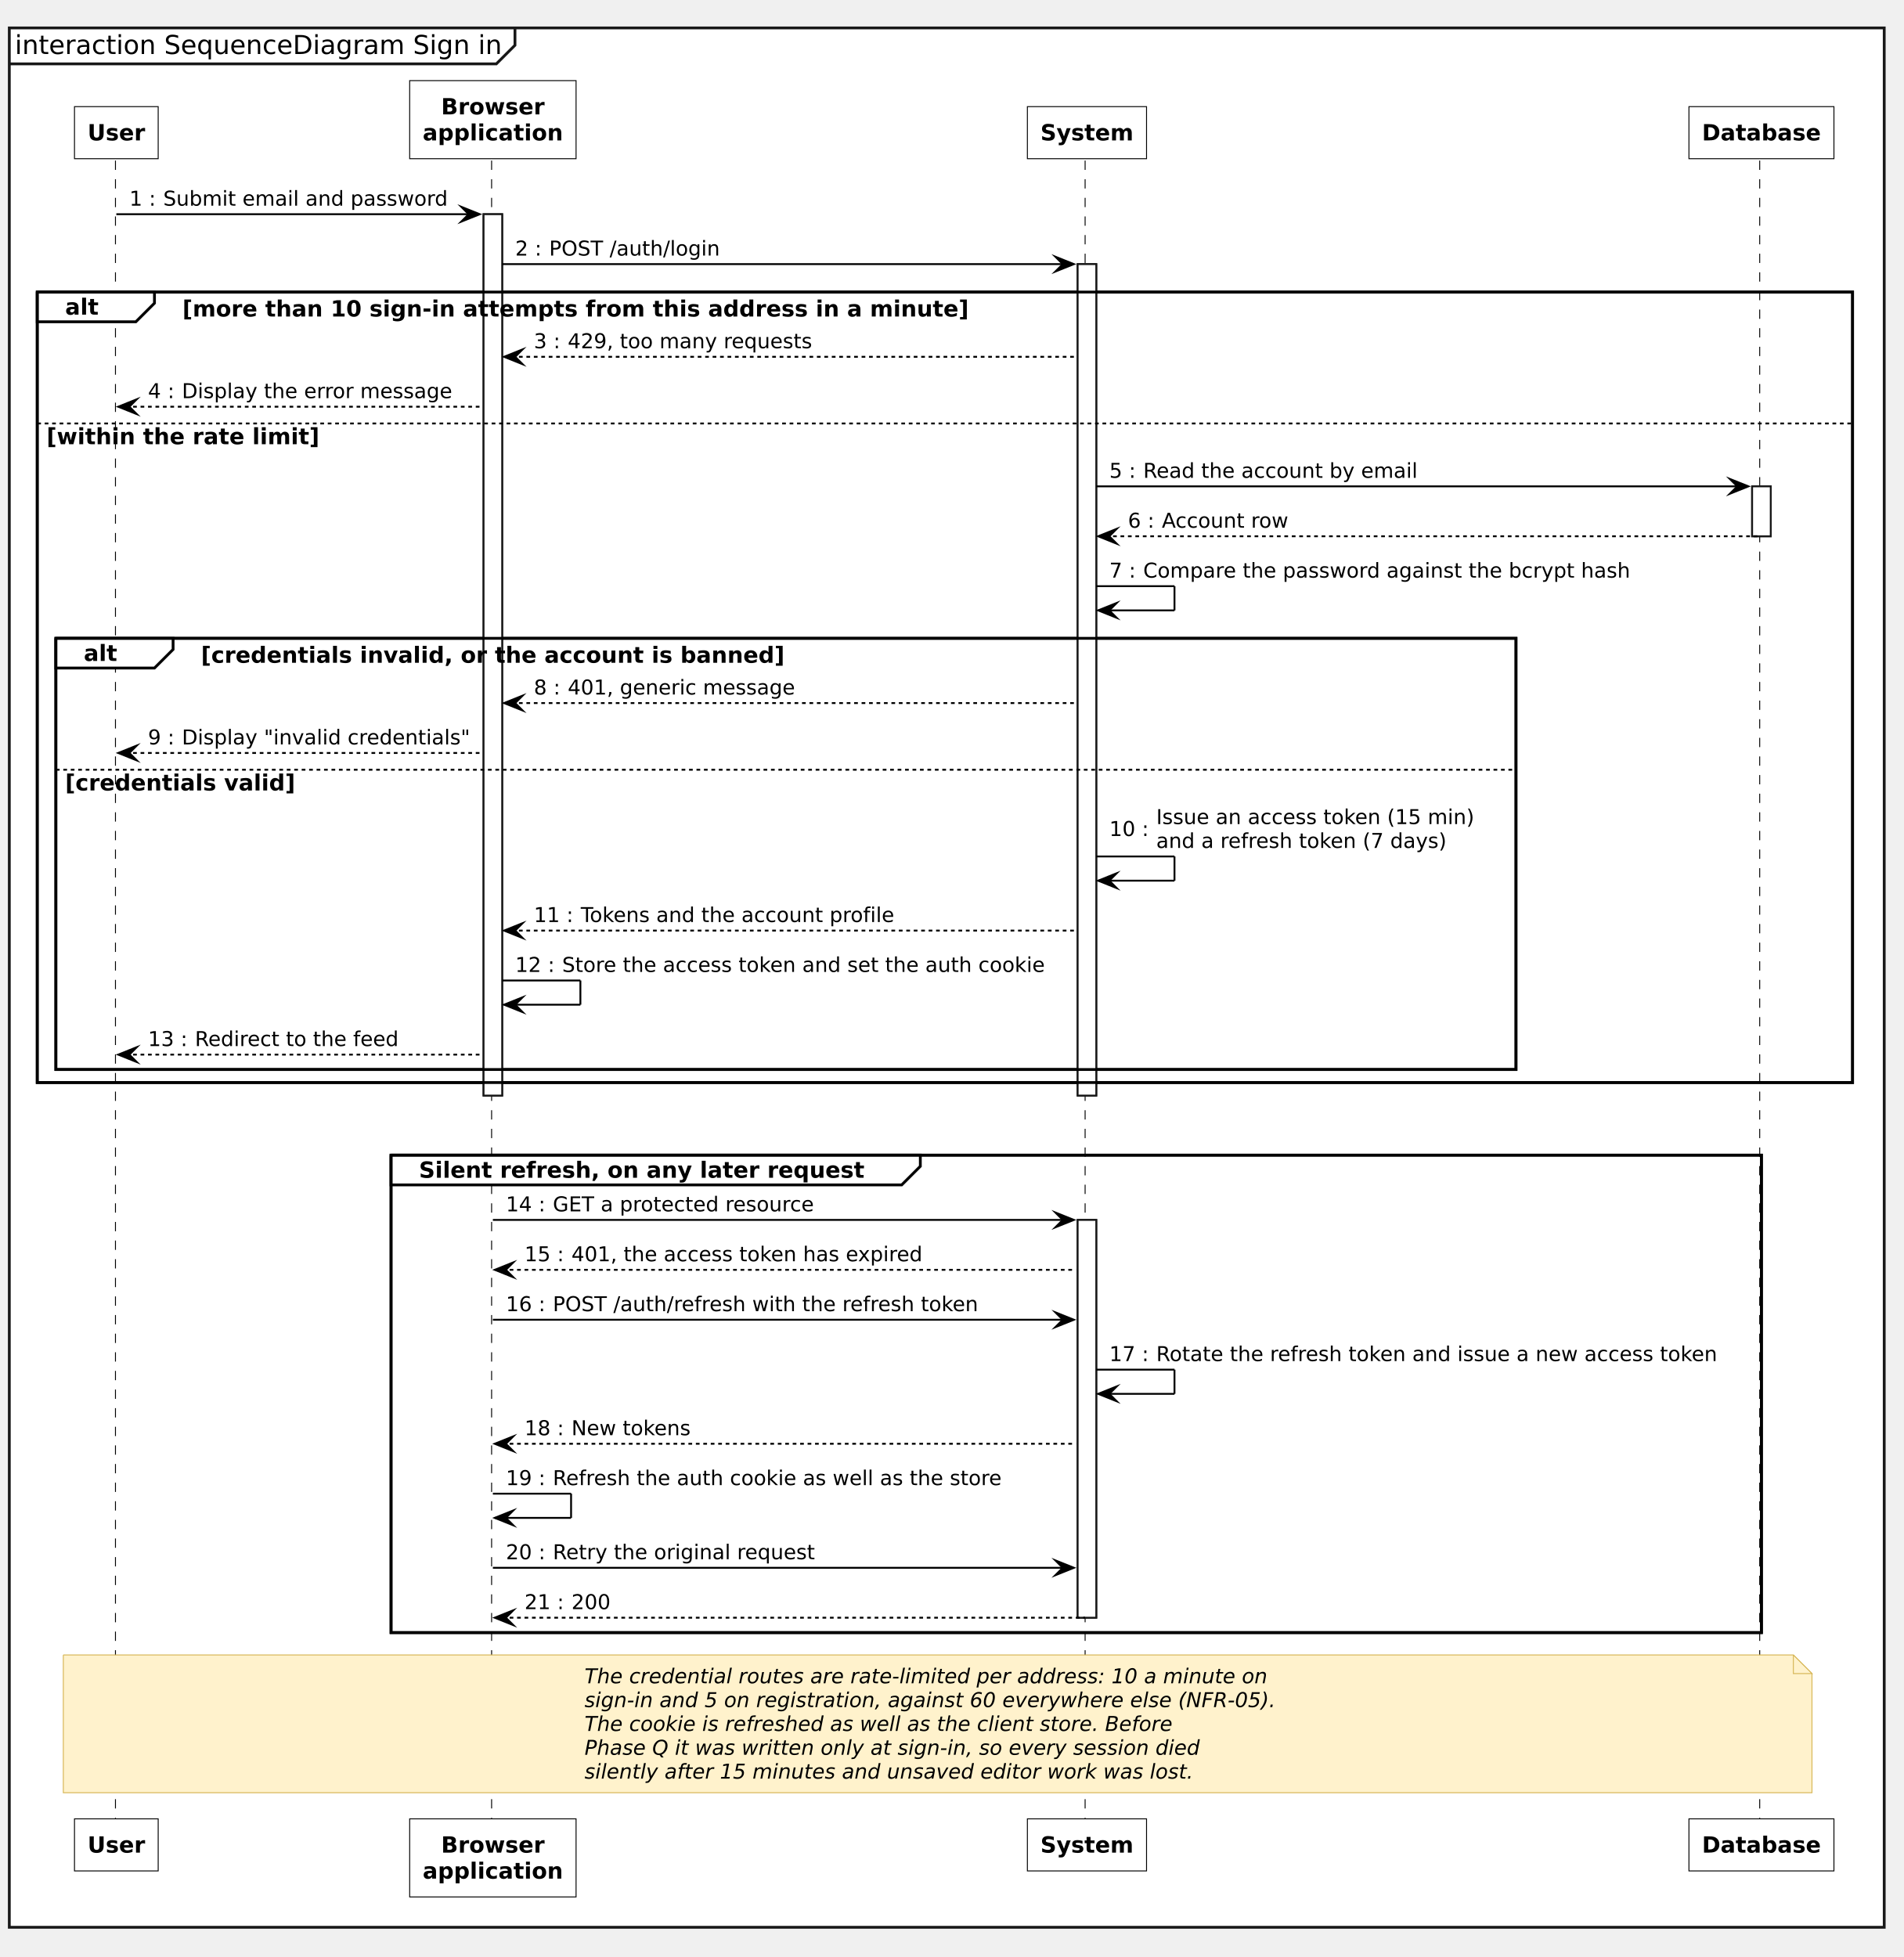
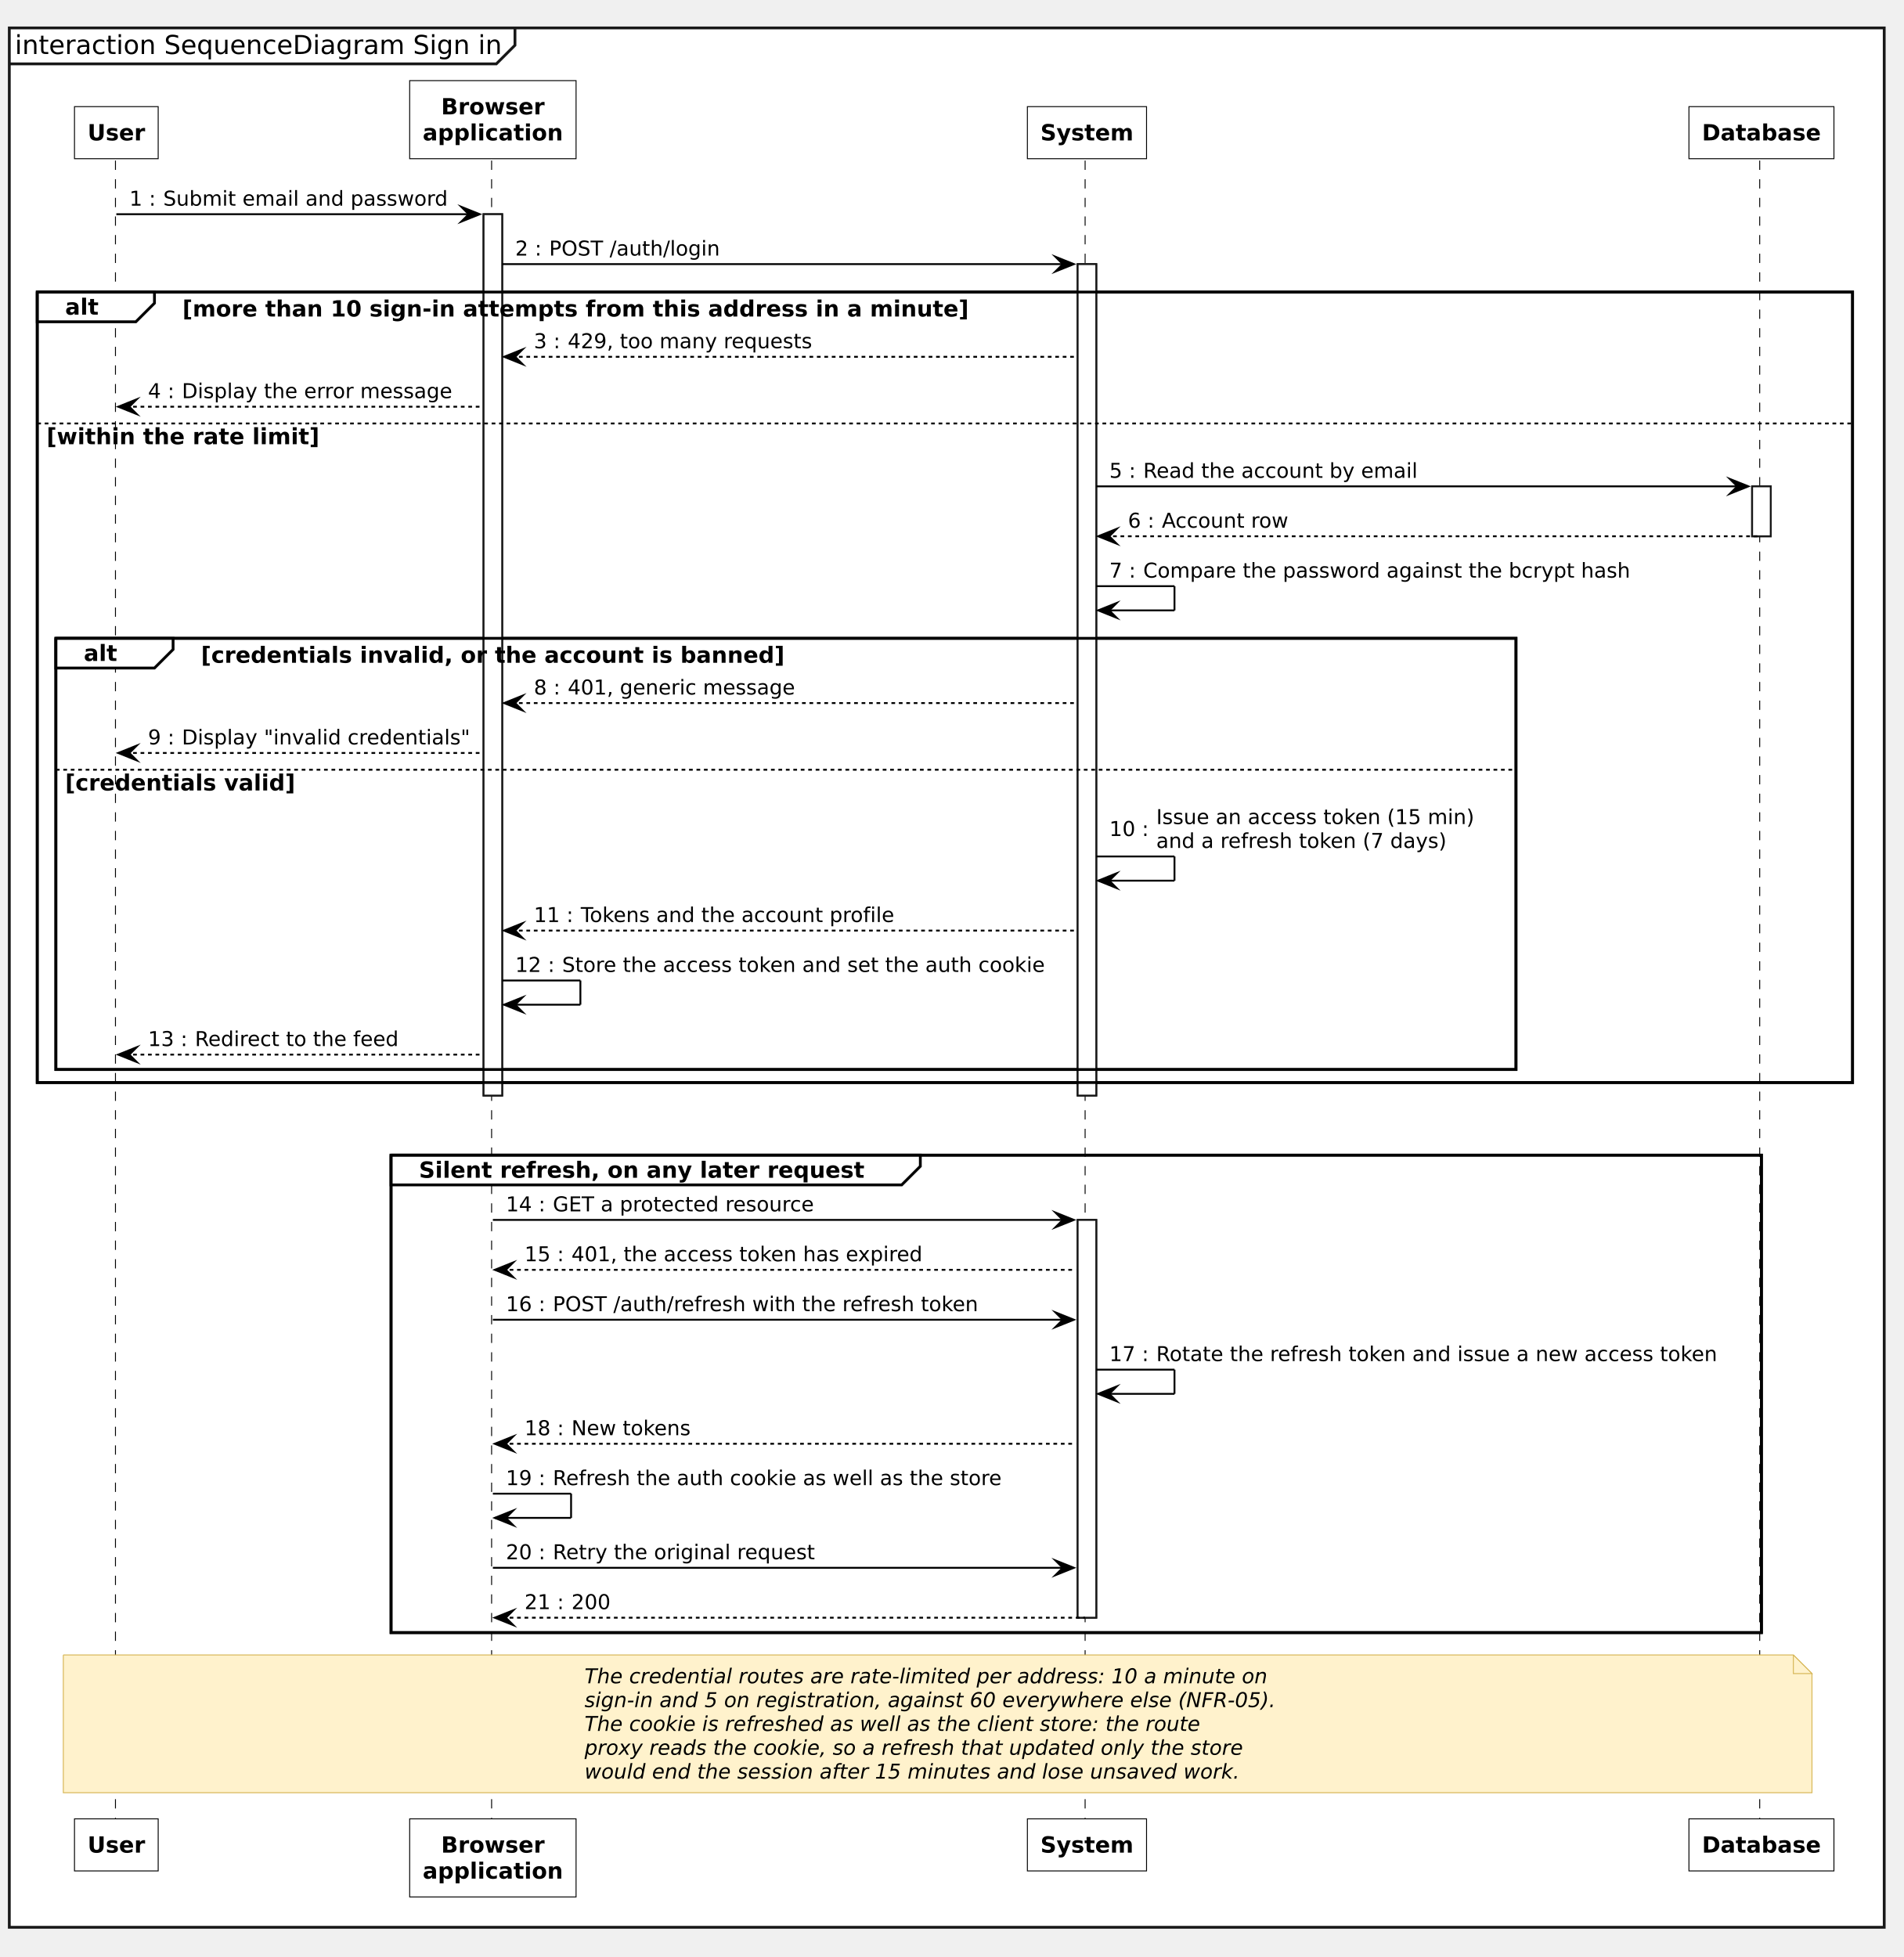
<svg xmlns="http://www.w3.org/2000/svg" contentStyleType="text/css" data-diagram-type="SEQUENCE" height="1051px" preserveAspectRatio="none" style="width:1022px;height:1051px;background:#FFFFFF;" version="1.1" viewBox="0 0 1022 1051" width="1022px" zoomAndPan="magnify">
  <defs />
  <g>
    <rect fill="#FFFFFF" height="1020.039" style="stroke:#181818;stroke-width:1.5;" width="1006.79" x="5" y="15" />
    <path d="M276.529,15 L276.529,24.297 L266.529,34.297 L5,34.297" fill="none" style="stroke:#181818;stroke-width:1.5;" />
    <text fill="#000000" font-family="DejaVu Sans" font-size="14" lengthAdjust="spacing" textLength="261.529" x="8" y="28.995">interaction SequenceDiagram Sign in</text>
    <g>
      <rect fill="#FFFFFF" height="473.336" style="stroke:#181818;stroke-width:1;" width="10" x="259.661" y="115.039" />
    </g>
    <g>
      <rect fill="#FFFFFF" height="446.531" style="stroke:#181818;stroke-width:1;" width="10" x="578.677" y="141.844" />
    </g>
    <g>
      <rect fill="#FFFFFF" height="213.633" style="stroke:#181818;stroke-width:1;" width="10" x="578.677" y="655.148" />
    </g>
    <g>
      <rect fill="#FFFFFF" height="26.805" style="stroke:#181818;stroke-width:1;" width="10" x="940.86" y="261.195" />
    </g>
    <rect fill="none" height="424.531" style="stroke:#000000;stroke-width:1.5;" width="974.79" x="20" y="156.844" />
    <rect fill="none" height="231.57" style="stroke:#000000;stroke-width:1.5;" width="784.059" x="30" y="342.805" />
    <rect fill="none" height="256.406" style="stroke:#000000;stroke-width:1.5;" width="735.875" x="209.985" y="620.375" />
    <g class="participant-lifeline" data-entity-uid="part1" data-qualified-name="U" data-source-line="6" id="part1-lifeline">
      <g>
        <rect fill="#000000" fill-opacity="0" height="891.57" width="8" x="58.472" y="86.234" />
        <line style="stroke:#000000;stroke-width:0.5;stroke-dasharray:5,5;" x1="62" x2="62" y1="86.234" y2="977.805" />
      </g>
    </g>
    <g class="participant-lifeline" data-entity-uid="part2" data-qualified-name="W" data-source-line="7" id="part2-lifeline">
      <g>
        <rect fill="#000000" fill-opacity="0" height="891.57" width="8" x="260.661" y="86.234" />
        <line style="stroke:#000000;stroke-width:0.5;stroke-dasharray:5,5;" x1="263.985" x2="263.985" y1="86.234" y2="977.805" />
      </g>
    </g>
    <g class="participant-lifeline" data-entity-uid="part3" data-qualified-name="A" data-source-line="8" id="part3-lifeline">
      <g>
        <rect fill="#000000" fill-opacity="0" height="891.57" width="8" x="579.677" y="86.234" />
        <line style="stroke:#000000;stroke-width:0.5;stroke-dasharray:5,5;" x1="582.684" x2="582.684" y1="86.234" y2="977.805" />
      </g>
    </g>
    <g class="participant-lifeline" data-entity-uid="part4" data-qualified-name="D" data-source-line="9" id="part4-lifeline">
      <g>
        <rect fill="#000000" fill-opacity="0" height="891.57" width="8" x="941.86" y="86.234" />
        <line style="stroke:#000000;stroke-width:0.5;stroke-dasharray:5,5;" x1="944.929" x2="944.929" y1="86.234" y2="977.805" />
      </g>
    </g>
    <g class="participant participant-head" data-entity-uid="part1" data-qualified-name="U" data-source-line="6" id="part1-head">
      <rect fill="#FFFFFF" height="27.969" style="stroke:#000000;stroke-width:0.5;" width="44.943" x="40" y="57.266" />
      <text fill="#000000" font-family="DejaVu Sans" font-size="12" font-weight="700" lengthAdjust="spacing" textLength="30.943" x="47" y="75.404">User</text>
    </g>
    <g class="participant participant-tail" data-entity-uid="part1" data-qualified-name="U" data-source-line="6" id="part1-tail">
      <rect fill="#FFFFFF" height="27.969" style="stroke:#000000;stroke-width:0.5;" width="44.943" x="40" y="976.805" />
      <text fill="#000000" font-family="DejaVu Sans" font-size="12" font-weight="700" lengthAdjust="spacing" textLength="30.943" x="47" y="994.943">User</text>
    </g>
    <g class="participant participant-head" data-entity-uid="part2" data-qualified-name="W" data-source-line="7" id="part2-head">
      <rect fill="#FFFFFF" height="41.938" style="stroke:#000000;stroke-width:0.5;" width="89.352" x="219.985" y="43.297" />
      <text fill="#000000" font-family="DejaVu Sans" font-size="12" font-weight="700" lengthAdjust="spacing" textLength="55.594" x="236.864" y="61.435">Browser</text>
      <text fill="#000000" font-family="DejaVu Sans" font-size="12" font-weight="700" lengthAdjust="spacing" textLength="75.352" x="226.985" y="75.404">application</text>
    </g>
    <g class="participant participant-tail" data-entity-uid="part2" data-qualified-name="W" data-source-line="7" id="part2-tail">
      <rect fill="#FFFFFF" height="41.938" style="stroke:#000000;stroke-width:0.5;" width="89.352" x="219.985" y="976.805" />
      <text fill="#000000" font-family="DejaVu Sans" font-size="12" font-weight="700" lengthAdjust="spacing" textLength="55.594" x="236.864" y="994.943">Browser</text>
      <text fill="#000000" font-family="DejaVu Sans" font-size="12" font-weight="700" lengthAdjust="spacing" textLength="75.352" x="226.985" y="1008.912">application</text>
    </g>
    <g class="participant participant-head" data-entity-uid="part3" data-qualified-name="A" data-source-line="8" id="part3-head">
      <rect fill="#FFFFFF" height="27.969" style="stroke:#000000;stroke-width:0.5;" width="63.986" x="551.684" y="57.266" />
      <text fill="#000000" font-family="DejaVu Sans" font-size="12" font-weight="700" lengthAdjust="spacing" textLength="49.986" x="558.684" y="75.404">System</text>
    </g>
    <g class="participant participant-tail" data-entity-uid="part3" data-qualified-name="A" data-source-line="8" id="part3-tail">
      <rect fill="#FFFFFF" height="27.969" style="stroke:#000000;stroke-width:0.5;" width="63.986" x="551.684" y="976.805" />
      <text fill="#000000" font-family="DejaVu Sans" font-size="12" font-weight="700" lengthAdjust="spacing" textLength="49.986" x="558.684" y="994.943">System</text>
    </g>
    <g class="participant participant-head" data-entity-uid="part4" data-qualified-name="D" data-source-line="9" id="part4-head">
      <rect fill="#FFFFFF" height="27.969" style="stroke:#000000;stroke-width:0.5;" width="77.861" x="906.929" y="57.266" />
      <text fill="#000000" font-family="DejaVu Sans" font-size="12" font-weight="700" lengthAdjust="spacing" textLength="63.861" x="913.929" y="75.404">Database</text>
    </g>
    <g class="participant participant-tail" data-entity-uid="part4" data-qualified-name="D" data-source-line="9" id="part4-tail">
      <rect fill="#FFFFFF" height="27.969" style="stroke:#000000;stroke-width:0.5;" width="77.861" x="906.929" y="976.805" />
      <text fill="#000000" font-family="DejaVu Sans" font-size="12" font-weight="700" lengthAdjust="spacing" textLength="63.861" x="913.929" y="994.943">Database</text>
    </g>
    <g>
      <rect fill="#FFFFFF" height="473.336" style="stroke:#181818;stroke-width:1;" width="10" x="259.661" y="115.039" />
    </g>
    <g>
      <rect fill="#FFFFFF" height="446.531" style="stroke:#181818;stroke-width:1;" width="10" x="578.677" y="141.844" />
    </g>
    <g>
      <rect fill="#FFFFFF" height="213.633" style="stroke:#181818;stroke-width:1;" width="10" x="578.677" y="655.148" />
    </g>
    <g>
      <rect fill="#FFFFFF" height="26.805" style="stroke:#181818;stroke-width:1;" width="10" x="940.86" y="261.195" />
    </g>
    <g class="message" data-entity-1="part1" data-entity-2="part2" data-source-line="11" id="msg1">
      <polygon fill="#000000" points="247.661,111.039,257.661,115.039,247.661,119.039,251.661,115.039" style="stroke:#000000;stroke-width:1;stroke-linejoin:miter;stroke-miterlimit:10;" />
      <line style="stroke:#000000;stroke-width:1;" x1="62.472" x2="253.661" y1="115.039" y2="115.039" />
      <text fill="#000000" font-family="DejaVu Sans" font-size="11" lengthAdjust="spacing" textLength="14.201" x="69.472" y="110.445">1 :</text>
      <text fill="#000000" font-family="DejaVu Sans" font-size="11" lengthAdjust="spacing" textLength="152.958" x="87.673" y="110.445">Submit email and password</text>
    </g>
    <g class="message" data-entity-1="part2" data-entity-2="part3" data-source-line="13" id="msg2">
      <polygon fill="#000000" points="566.677,137.844,576.677,141.844,566.677,145.844,570.677,141.844" style="stroke:#000000;stroke-width:1;stroke-linejoin:miter;stroke-miterlimit:10;" />
      <line style="stroke:#000000;stroke-width:1;" x1="269.661" x2="572.677" y1="141.844" y2="141.844" />
      <text fill="#000000" font-family="DejaVu Sans" font-size="11" lengthAdjust="spacing" textLength="14.201" x="276.661" y="137.25">2 :</text>
      <text fill="#000000" font-family="DejaVu Sans" font-size="11" lengthAdjust="spacing" textLength="91.695" x="294.862" y="137.25">POST /auth/login</text>
    </g>
    <path d="M20,156.844 L82.947,156.844 L82.947,162.812 L72.947,172.812 L20,172.812 L20,156.844" fill="#FFFFFF" style="stroke:#000000;stroke-width:1.5;" />
    <rect fill="none" height="424.531" style="stroke:#000000;stroke-width:1.5;" width="974.79" x="20" y="156.844" />
    <text fill="#000000" font-family="DejaVu Sans" font-size="12" font-weight="700" lengthAdjust="spacing" textLength="17.947" x="35" y="168.982">alt</text>
    <text fill="#000000" font-family="DejaVu Sans" font-size="12" font-weight="700" lengthAdjust="spacing" textLength="422.25" x="97.947" y="169.982">[more than 10 sign-in attempts from this address in a minute]</text>
    <g class="message" data-entity-1="part3" data-entity-2="part2" data-source-line="17" id="msg3">
      <polygon fill="#000000" points="280.661,187.617,270.661,191.617,280.661,195.617,276.661,191.617" style="stroke:#000000;stroke-width:1;stroke-linejoin:miter;stroke-miterlimit:10;" />
      <line style="stroke:#000000;stroke-width:1;stroke-dasharray:2,2;" x1="274.661" x2="577.677" y1="191.617" y2="191.617" />
      <text fill="#000000" font-family="DejaVu Sans" font-size="11" lengthAdjust="spacing" textLength="14.201" x="286.661" y="187.023">3 :</text>
      <text fill="#000000" font-family="DejaVu Sans" font-size="11" lengthAdjust="spacing" textLength="131.479" x="304.862" y="187.023">429, too many requests</text>
    </g>
    <g class="message" data-entity-1="part2" data-entity-2="part1" data-source-line="18" id="msg4">
      <polygon fill="#000000" points="73.472,214.422,63.472,218.422,73.472,222.422,69.472,218.422" style="stroke:#000000;stroke-width:1;stroke-linejoin:miter;stroke-miterlimit:10;" />
      <line style="stroke:#000000;stroke-width:1;stroke-dasharray:2,2;" x1="67.472" x2="258.661" y1="218.422" y2="218.422" />
      <text fill="#000000" font-family="DejaVu Sans" font-size="11" lengthAdjust="spacing" textLength="14.201" x="79.472" y="213.828">4 :</text>
      <text fill="#000000" font-family="DejaVu Sans" font-size="11" lengthAdjust="spacing" textLength="145.589" x="97.673" y="213.828">Display the error message</text>
    </g>
    <line style="stroke:#000000;stroke-width:1;stroke-dasharray:2,2;" x1="20" x2="994.79" y1="227.422" y2="227.422" />
    <text fill="#000000" font-family="DejaVu Sans" font-size="12" font-weight="700" lengthAdjust="spacing" textLength="146.525" x="25" y="238.56">[within the rate limit]</text>
    <g class="message" data-entity-1="part3" data-entity-2="part4" data-source-line="20" id="msg5">
      <polygon fill="#000000" points="928.86,257.195,938.86,261.195,928.86,265.195,932.86,261.195" style="stroke:#000000;stroke-width:1;stroke-linejoin:miter;stroke-miterlimit:10;" />
      <line style="stroke:#000000;stroke-width:1;" x1="588.677" x2="934.86" y1="261.195" y2="261.195" />
      <text fill="#000000" font-family="DejaVu Sans" font-size="11" lengthAdjust="spacing" textLength="14.201" x="595.677" y="256.601">5 :</text>
      <text fill="#000000" font-family="DejaVu Sans" font-size="11" lengthAdjust="spacing" textLength="147.823" x="613.878" y="256.601">Read the account by email</text>
    </g>
    <g class="message" data-entity-1="part4" data-entity-2="part3" data-source-line="22" id="msg6">
      <polygon fill="#000000" points="599.677,284,589.677,288,599.677,292,595.677,288" style="stroke:#000000;stroke-width:1;stroke-linejoin:miter;stroke-miterlimit:10;" />
      <line style="stroke:#000000;stroke-width:1;stroke-dasharray:2,2;" x1="593.677" x2="944.86" y1="288" y2="288" />
      <text fill="#000000" font-family="DejaVu Sans" font-size="11" lengthAdjust="spacing" textLength="14.201" x="605.677" y="283.406">6 :</text>
      <text fill="#000000" font-family="DejaVu Sans" font-size="11" lengthAdjust="spacing" textLength="68.353" x="623.878" y="283.406">Account row</text>
    </g>
    <g class="message" data-entity-1="part3" data-entity-2="part3" data-source-line="24" id="msg7">
      <line style="stroke:#000000;stroke-width:1;" x1="588.677" x2="630.677" y1="314.805" y2="314.805" />
      <line style="stroke:#000000;stroke-width:1;" x1="630.677" x2="630.677" y1="314.805" y2="327.805" />
      <line style="stroke:#000000;stroke-width:1;" x1="589.677" x2="630.677" y1="327.805" y2="327.805" />
      <polygon fill="#000000" points="599.677,323.805,589.677,327.805,599.677,331.805,595.677,327.805" style="stroke:#000000;stroke-width:1;stroke-linejoin:miter;stroke-miterlimit:10;" />
      <text fill="#000000" font-family="DejaVu Sans" font-size="11" lengthAdjust="spacing" textLength="14.201" x="595.677" y="310.21">7 :</text>
      <text fill="#000000" font-family="DejaVu Sans" font-size="11" lengthAdjust="spacing" textLength="261.948" x="613.878" y="310.21">Compare the password against the bcrypt hash</text>
    </g>
    <path d="M30,342.805 L92.947,342.805 L92.947,348.773 L82.947,358.773 L30,358.773 L30,342.805" fill="#FFFFFF" style="stroke:#000000;stroke-width:1.5;" />
    <rect fill="none" height="231.57" style="stroke:#000000;stroke-width:1.5;" width="784.059" x="30" y="342.805" />
    <text fill="#000000" font-family="DejaVu Sans" font-size="12" font-weight="700" lengthAdjust="spacing" textLength="17.947" x="45" y="354.943">alt</text>
    <text fill="#000000" font-family="DejaVu Sans" font-size="12" font-weight="700" lengthAdjust="spacing" textLength="313.359" x="107.947" y="355.943">[credentials invalid, or the account is banned]</text>
    <g class="message" data-entity-1="part3" data-entity-2="part2" data-source-line="27" id="msg8">
      <polygon fill="#000000" points="280.661,373.578,270.661,377.578,280.661,381.578,276.661,377.578" style="stroke:#000000;stroke-width:1;stroke-linejoin:miter;stroke-miterlimit:10;" />
      <line style="stroke:#000000;stroke-width:1;stroke-dasharray:2,2;" x1="274.661" x2="577.677" y1="377.578" y2="377.578" />
      <text fill="#000000" font-family="DejaVu Sans" font-size="11" lengthAdjust="spacing" textLength="14.201" x="286.661" y="372.984">8 :</text>
      <text fill="#000000" font-family="DejaVu Sans" font-size="11" lengthAdjust="spacing" textLength="122.037" x="304.862" y="372.984">401, generic message</text>
    </g>
    <g class="message" data-entity-1="part2" data-entity-2="part1" data-source-line="28" id="msg9">
      <polygon fill="#000000" points="73.472,400.383,63.472,404.383,73.472,408.383,69.472,404.383" style="stroke:#000000;stroke-width:1;stroke-linejoin:miter;stroke-miterlimit:10;" />
      <line style="stroke:#000000;stroke-width:1;stroke-dasharray:2,2;" x1="67.472" x2="258.661" y1="404.383" y2="404.383" />
      <text fill="#000000" font-family="DejaVu Sans" font-size="11" lengthAdjust="spacing" textLength="14.201" x="79.472" y="399.789">9 :</text>
      <text fill="#000000" font-family="DejaVu Sans" font-size="11" lengthAdjust="spacing" textLength="154.988" x="97.673" y="399.789">Display "invalid credentials"</text>
    </g>
    <line style="stroke:#000000;stroke-width:1;stroke-dasharray:2,2;" x1="30" x2="814.059" y1="413.383" y2="413.383" />
    <text fill="#000000" font-family="DejaVu Sans" font-size="12" font-weight="700" lengthAdjust="spacing" textLength="123.527" x="35" y="424.522">[credentials valid]</text>
    <g class="message" data-entity-1="part3" data-entity-2="part3" data-source-line="30" id="msg10">
      <line style="stroke:#000000;stroke-width:1;" x1="588.677" x2="630.677" y1="459.961" y2="459.961" />
      <line style="stroke:#000000;stroke-width:1;" x1="630.677" x2="630.677" y1="459.961" y2="472.961" />
      <line style="stroke:#000000;stroke-width:1;" x1="589.677" x2="630.677" y1="472.961" y2="472.961" />
      <polygon fill="#000000" points="599.677,468.961,589.677,472.961,599.677,476.961,595.677,472.961" style="stroke:#000000;stroke-width:1;stroke-linejoin:miter;stroke-miterlimit:10;" />
      <text fill="#000000" font-family="DejaVu Sans" font-size="11" lengthAdjust="spacing" textLength="21.2" x="595.677" y="448.964">10 :</text>
      <text fill="#000000" font-family="DejaVu Sans" font-size="11" lengthAdjust="spacing" textLength="171.182" x="620.876" y="442.562">Issue an access token (15 min)</text>
      <text fill="#000000" font-family="DejaVu Sans" font-size="11" lengthAdjust="spacing" textLength="156.772" x="620.876" y="455.367">and a refresh token (7 days)</text>
    </g>
    <g class="message" data-entity-1="part3" data-entity-2="part2" data-source-line="31" id="msg11">
      <polygon fill="#000000" points="280.661,495.766,270.661,499.766,280.661,503.766,276.661,499.766" style="stroke:#000000;stroke-width:1;stroke-linejoin:miter;stroke-miterlimit:10;" />
      <line style="stroke:#000000;stroke-width:1;stroke-dasharray:2,2;" x1="274.661" x2="577.677" y1="499.766" y2="499.766" />
      <text fill="#000000" font-family="DejaVu Sans" font-size="11" lengthAdjust="spacing" textLength="21.2" x="286.661" y="495.171">11 :</text>
      <text fill="#000000" font-family="DejaVu Sans" font-size="11" lengthAdjust="spacing" textLength="170.833" x="311.861" y="495.171">Tokens and the account profile</text>
    </g>
    <g class="message" data-entity-1="part2" data-entity-2="part2" data-source-line="32" id="msg12">
      <line style="stroke:#000000;stroke-width:1;" x1="269.661" x2="311.661" y1="526.57" y2="526.57" />
      <line style="stroke:#000000;stroke-width:1;" x1="311.661" x2="311.661" y1="526.57" y2="539.57" />
      <line style="stroke:#000000;stroke-width:1;" x1="270.661" x2="311.661" y1="539.57" y2="539.57" />
      <polygon fill="#000000" points="280.661,535.57,270.661,539.57,280.661,543.57,276.661,539.57" style="stroke:#000000;stroke-width:1;stroke-linejoin:miter;stroke-miterlimit:10;" />
      <text fill="#000000" font-family="DejaVu Sans" font-size="11" lengthAdjust="spacing" textLength="21.2" x="276.661" y="521.976">12 :</text>
      <text fill="#000000" font-family="DejaVu Sans" font-size="11" lengthAdjust="spacing" textLength="259.816" x="301.861" y="521.976">Store the access token and set the auth cookie</text>
    </g>
    <g class="message" data-entity-1="part2" data-entity-2="part1" data-source-line="33" id="msg13">
      <polygon fill="#000000" points="73.472,562.375,63.472,566.375,73.472,570.375,69.472,566.375" style="stroke:#000000;stroke-width:1;stroke-linejoin:miter;stroke-miterlimit:10;" />
      <line style="stroke:#000000;stroke-width:1;stroke-dasharray:2,2;" x1="67.472" x2="258.661" y1="566.375" y2="566.375" />
      <text fill="#000000" font-family="DejaVu Sans" font-size="11" lengthAdjust="spacing" textLength="21.2" x="79.472" y="561.781">13 :</text>
      <text fill="#000000" font-family="DejaVu Sans" font-size="11" lengthAdjust="spacing" textLength="110.075" x="104.671" y="561.781">Redirect to the feed</text>
    </g>
    <path d="M209.985,620.375 L494.2,620.375 L494.2,626.344 L484.2,636.344 L209.985,636.344 L209.985,620.375" fill="#FFFFFF" style="stroke:#000000;stroke-width:1.5;" />
    <rect fill="none" height="256.406" style="stroke:#000000;stroke-width:1.5;" width="735.875" x="209.985" y="620.375" />
    <text fill="#000000" font-family="DejaVu Sans" font-size="12" font-weight="700" lengthAdjust="spacing" textLength="239.215" x="224.985" y="632.514">Silent refresh, on any later request</text>
    <g class="message" data-entity-1="part2" data-entity-2="part3" data-source-line="42" id="msg14">
      <polygon fill="#000000" points="566.677,651.148,576.677,655.148,566.677,659.148,570.677,655.148" style="stroke:#000000;stroke-width:1;stroke-linejoin:miter;stroke-miterlimit:10;" />
      <line style="stroke:#000000;stroke-width:1;" x1="264.661" x2="572.677" y1="655.148" y2="655.148" />
      <text fill="#000000" font-family="DejaVu Sans" font-size="11" lengthAdjust="spacing" textLength="21.2" x="271.661" y="650.554">14 :</text>
      <text fill="#000000" font-family="DejaVu Sans" font-size="11" lengthAdjust="spacing" textLength="140.911" x="296.861" y="650.554">GET a protected resource</text>
    </g>
    <g class="message" data-entity-1="part3" data-entity-2="part2" data-source-line="44" id="msg15">
      <polygon fill="#000000" points="275.661,677.953,265.661,681.953,275.661,685.953,271.661,681.953" style="stroke:#000000;stroke-width:1;stroke-linejoin:miter;stroke-miterlimit:10;" />
      <line style="stroke:#000000;stroke-width:1;stroke-dasharray:2,2;" x1="269.661" x2="577.677" y1="681.953" y2="681.953" />
      <text fill="#000000" font-family="DejaVu Sans" font-size="11" lengthAdjust="spacing" textLength="21.2" x="281.661" y="677.359">15 :</text>
      <text fill="#000000" font-family="DejaVu Sans" font-size="11" lengthAdjust="spacing" textLength="189.277" x="306.861" y="677.359">401, the access token has expired</text>
    </g>
    <g class="message" data-entity-1="part2" data-entity-2="part3" data-source-line="45" id="msg16">
      <polygon fill="#000000" points="566.677,704.758,576.677,708.758,566.677,712.758,570.677,708.758" style="stroke:#000000;stroke-width:1;stroke-linejoin:miter;stroke-miterlimit:10;" />
      <line style="stroke:#000000;stroke-width:1;" x1="264.661" x2="572.677" y1="708.758" y2="708.758" />
      <text fill="#000000" font-family="DejaVu Sans" font-size="11" lengthAdjust="spacing" textLength="21.2" x="271.661" y="704.164">16 :</text>
      <text fill="#000000" font-family="DejaVu Sans" font-size="11" lengthAdjust="spacing" textLength="229.738" x="296.861" y="704.164">POST /auth/refresh with the refresh token</text>
    </g>
    <g class="message" data-entity-1="part3" data-entity-2="part3" data-source-line="46" id="msg17">
      <line style="stroke:#000000;stroke-width:1;" x1="588.677" x2="630.677" y1="735.562" y2="735.562" />
      <line style="stroke:#000000;stroke-width:1;" x1="630.677" x2="630.677" y1="735.562" y2="748.562" />
      <line style="stroke:#000000;stroke-width:1;" x1="589.677" x2="630.677" y1="748.562" y2="748.562" />
      <polygon fill="#000000" points="599.677,744.562,589.677,748.562,599.677,752.562,595.677,748.562" style="stroke:#000000;stroke-width:1;stroke-linejoin:miter;stroke-miterlimit:10;" />
      <text fill="#000000" font-family="DejaVu Sans" font-size="11" lengthAdjust="spacing" textLength="21.2" x="595.677" y="730.968">17 :</text>
      <text fill="#000000" font-family="DejaVu Sans" font-size="11" lengthAdjust="spacing" textLength="302.983" x="620.876" y="730.968">Rotate the refresh token and issue a new access token</text>
    </g>
    <g class="message" data-entity-1="part3" data-entity-2="part2" data-source-line="47" id="msg18">
      <polygon fill="#000000" points="275.661,771.367,265.661,775.367,275.661,779.367,271.661,775.367" style="stroke:#000000;stroke-width:1;stroke-linejoin:miter;stroke-miterlimit:10;" />
      <line style="stroke:#000000;stroke-width:1;stroke-dasharray:2,2;" x1="269.661" x2="577.677" y1="775.367" y2="775.367" />
      <text fill="#000000" font-family="DejaVu Sans" font-size="11" lengthAdjust="spacing" textLength="21.2" x="281.661" y="770.773">18 :</text>
      <text fill="#000000" font-family="DejaVu Sans" font-size="11" lengthAdjust="spacing" textLength="64.373" x="306.861" y="770.773">New tokens</text>
    </g>
    <g class="message" data-entity-1="part2" data-entity-2="part2" data-source-line="48" id="msg19">
      <line style="stroke:#000000;stroke-width:1;" x1="264.661" x2="306.661" y1="802.172" y2="802.172" />
      <line style="stroke:#000000;stroke-width:1;" x1="306.661" x2="306.661" y1="802.172" y2="815.172" />
      <line style="stroke:#000000;stroke-width:1;" x1="265.661" x2="306.661" y1="815.172" y2="815.172" />
      <polygon fill="#000000" points="275.661,811.172,265.661,815.172,275.661,819.172,271.661,815.172" style="stroke:#000000;stroke-width:1;stroke-linejoin:miter;stroke-miterlimit:10;" />
      <text fill="#000000" font-family="DejaVu Sans" font-size="11" lengthAdjust="spacing" textLength="21.2" x="271.661" y="797.578">19 :</text>
      <text fill="#000000" font-family="DejaVu Sans" font-size="11" lengthAdjust="spacing" textLength="241.935" x="296.861" y="797.578">Refresh the auth cookie as well as the store</text>
    </g>
    <g class="message" data-entity-1="part2" data-entity-2="part3" data-source-line="49" id="msg20">
      <polygon fill="#000000" points="566.677,837.977,576.677,841.977,566.677,845.977,570.677,841.977" style="stroke:#000000;stroke-width:1;stroke-linejoin:miter;stroke-miterlimit:10;" />
      <line style="stroke:#000000;stroke-width:1;" x1="264.661" x2="572.677" y1="841.977" y2="841.977" />
      <text fill="#000000" font-family="DejaVu Sans" font-size="11" lengthAdjust="spacing" textLength="21.2" x="271.661" y="837.382">20 :</text>
      <text fill="#000000" font-family="DejaVu Sans" font-size="11" lengthAdjust="spacing" textLength="141.469" x="296.861" y="837.382">Retry the original request</text>
    </g>
    <g class="message" data-entity-1="part3" data-entity-2="part2" data-source-line="50" id="msg21">
      <polygon fill="#000000" points="275.661,864.781,265.661,868.781,275.661,872.781,271.661,868.781" style="stroke:#000000;stroke-width:1;stroke-linejoin:miter;stroke-miterlimit:10;" />
      <line style="stroke:#000000;stroke-width:1;stroke-dasharray:2,2;" x1="269.661" x2="582.677" y1="868.781" y2="868.781" />
      <text fill="#000000" font-family="DejaVu Sans" font-size="11" lengthAdjust="spacing" textLength="21.2" x="281.661" y="864.187">21 :</text>
      <text fill="#000000" font-family="DejaVu Sans" font-size="11" lengthAdjust="spacing" textLength="20.996" x="306.861" y="864.187">200</text>
    </g>
    <path d="M34,888.781 L34,962.781 L973,962.781 L973,898.781 L963,888.781 L34,888.781" fill="#FFF2CC" style="stroke:#D6B656;stroke-width:0.5;" />
    <path d="M963,888.781 L963,898.781 L973,898.781 L963,888.781" fill="#FFF2CC" style="stroke:#D6B656;stroke-width:0.5;" />
    <text fill="#000000" font-family="DejaVu Sans" font-size="11" font-style="italic" lengthAdjust="spacing" textLength="366.647" x="313.891" y="903.992">The credential routes are rate-limited per address: 10 a minute on</text>
    <text fill="#000000" font-family="DejaVu Sans" font-size="11" font-style="italic" lengthAdjust="spacing" textLength="371.008" x="313.891" y="916.796">sign-in and 5 on registration, against 60 everywhere else (NFR-05).</text>
-     <text fill="#000000" font-family="DejaVu Sans" font-size="11" font-style="italic" lengthAdjust="spacing" textLength="315.67" x="313.891" y="929.601">The cookie is refreshed as well as the client store. Before</text>
-     <text fill="#000000" font-family="DejaVu Sans" font-size="11" font-style="italic" lengthAdjust="spacing" textLength="330.344" x="313.891" y="942.406">Phase Q it was written only at sign-in, so every session died</text>
-     <text fill="#000000" font-family="DejaVu Sans" font-size="11" font-style="italic" lengthAdjust="spacing" textLength="326.826" x="313.891" y="955.21">silently after 15 minutes and unsaved editor work was lost.</text>
+     <text fill="#000000" font-family="DejaVu Sans" font-size="11" font-style="italic" lengthAdjust="spacing" textLength="330.526" x="313.891" y="929.601">The cookie is refreshed as well as the client store: the route</text>
+     <text fill="#000000" font-family="DejaVu Sans" font-size="11" font-style="italic" lengthAdjust="spacing" textLength="353.531" x="313.891" y="942.406">proxy reads the cookie, so a refresh that updated only the store</text>
+     <text fill="#000000" font-family="DejaVu Sans" font-size="11" font-style="italic" lengthAdjust="spacing" textLength="351.705" x="313.891" y="955.21">would end the session after 15 minutes and lose unsaved work.</text>
  </g>
</svg>
